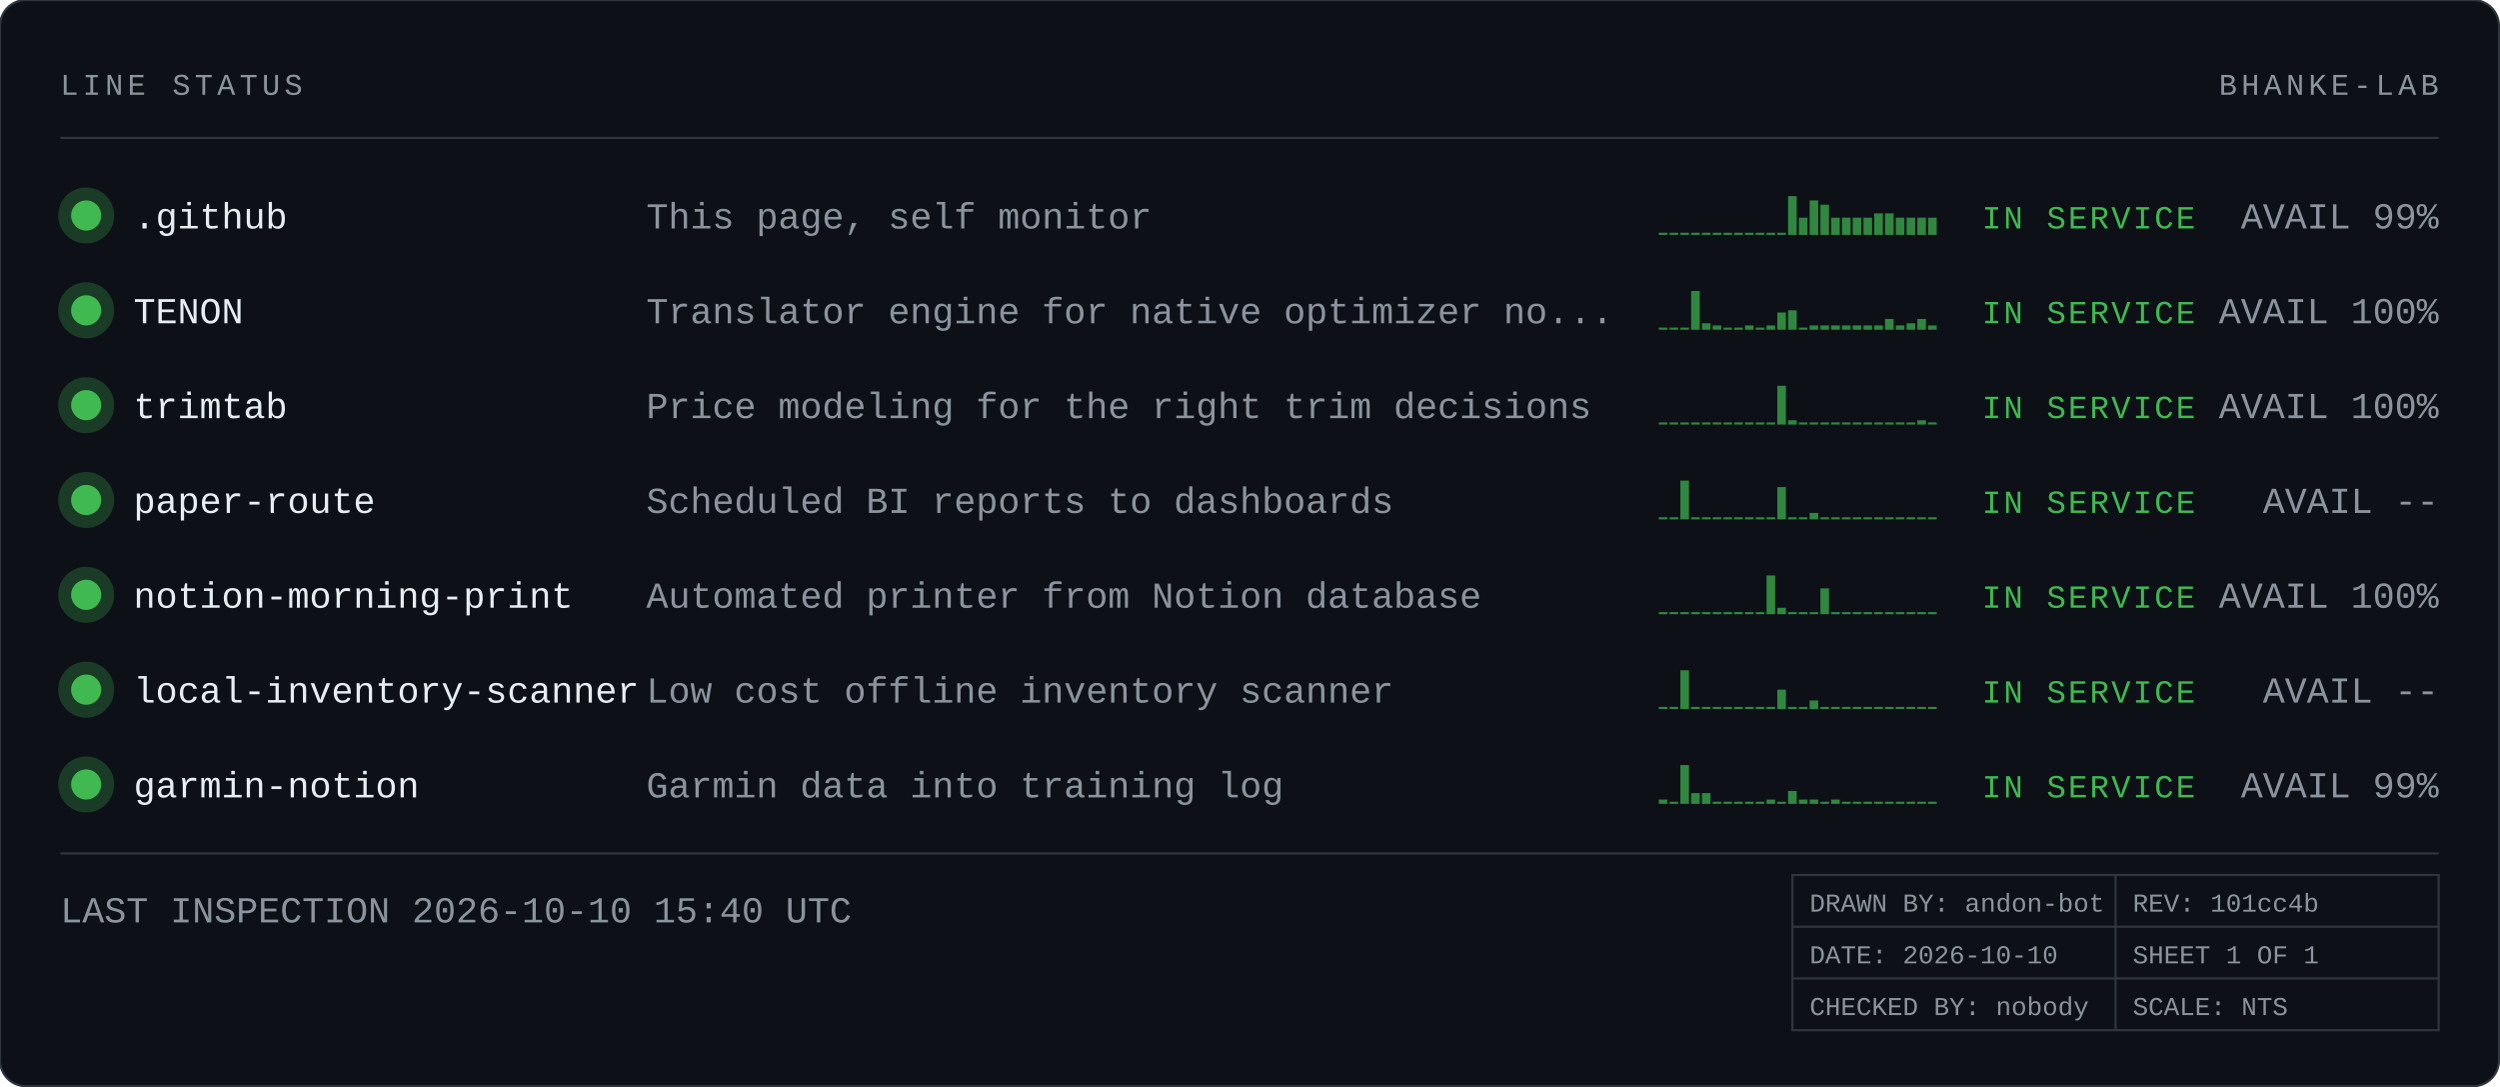
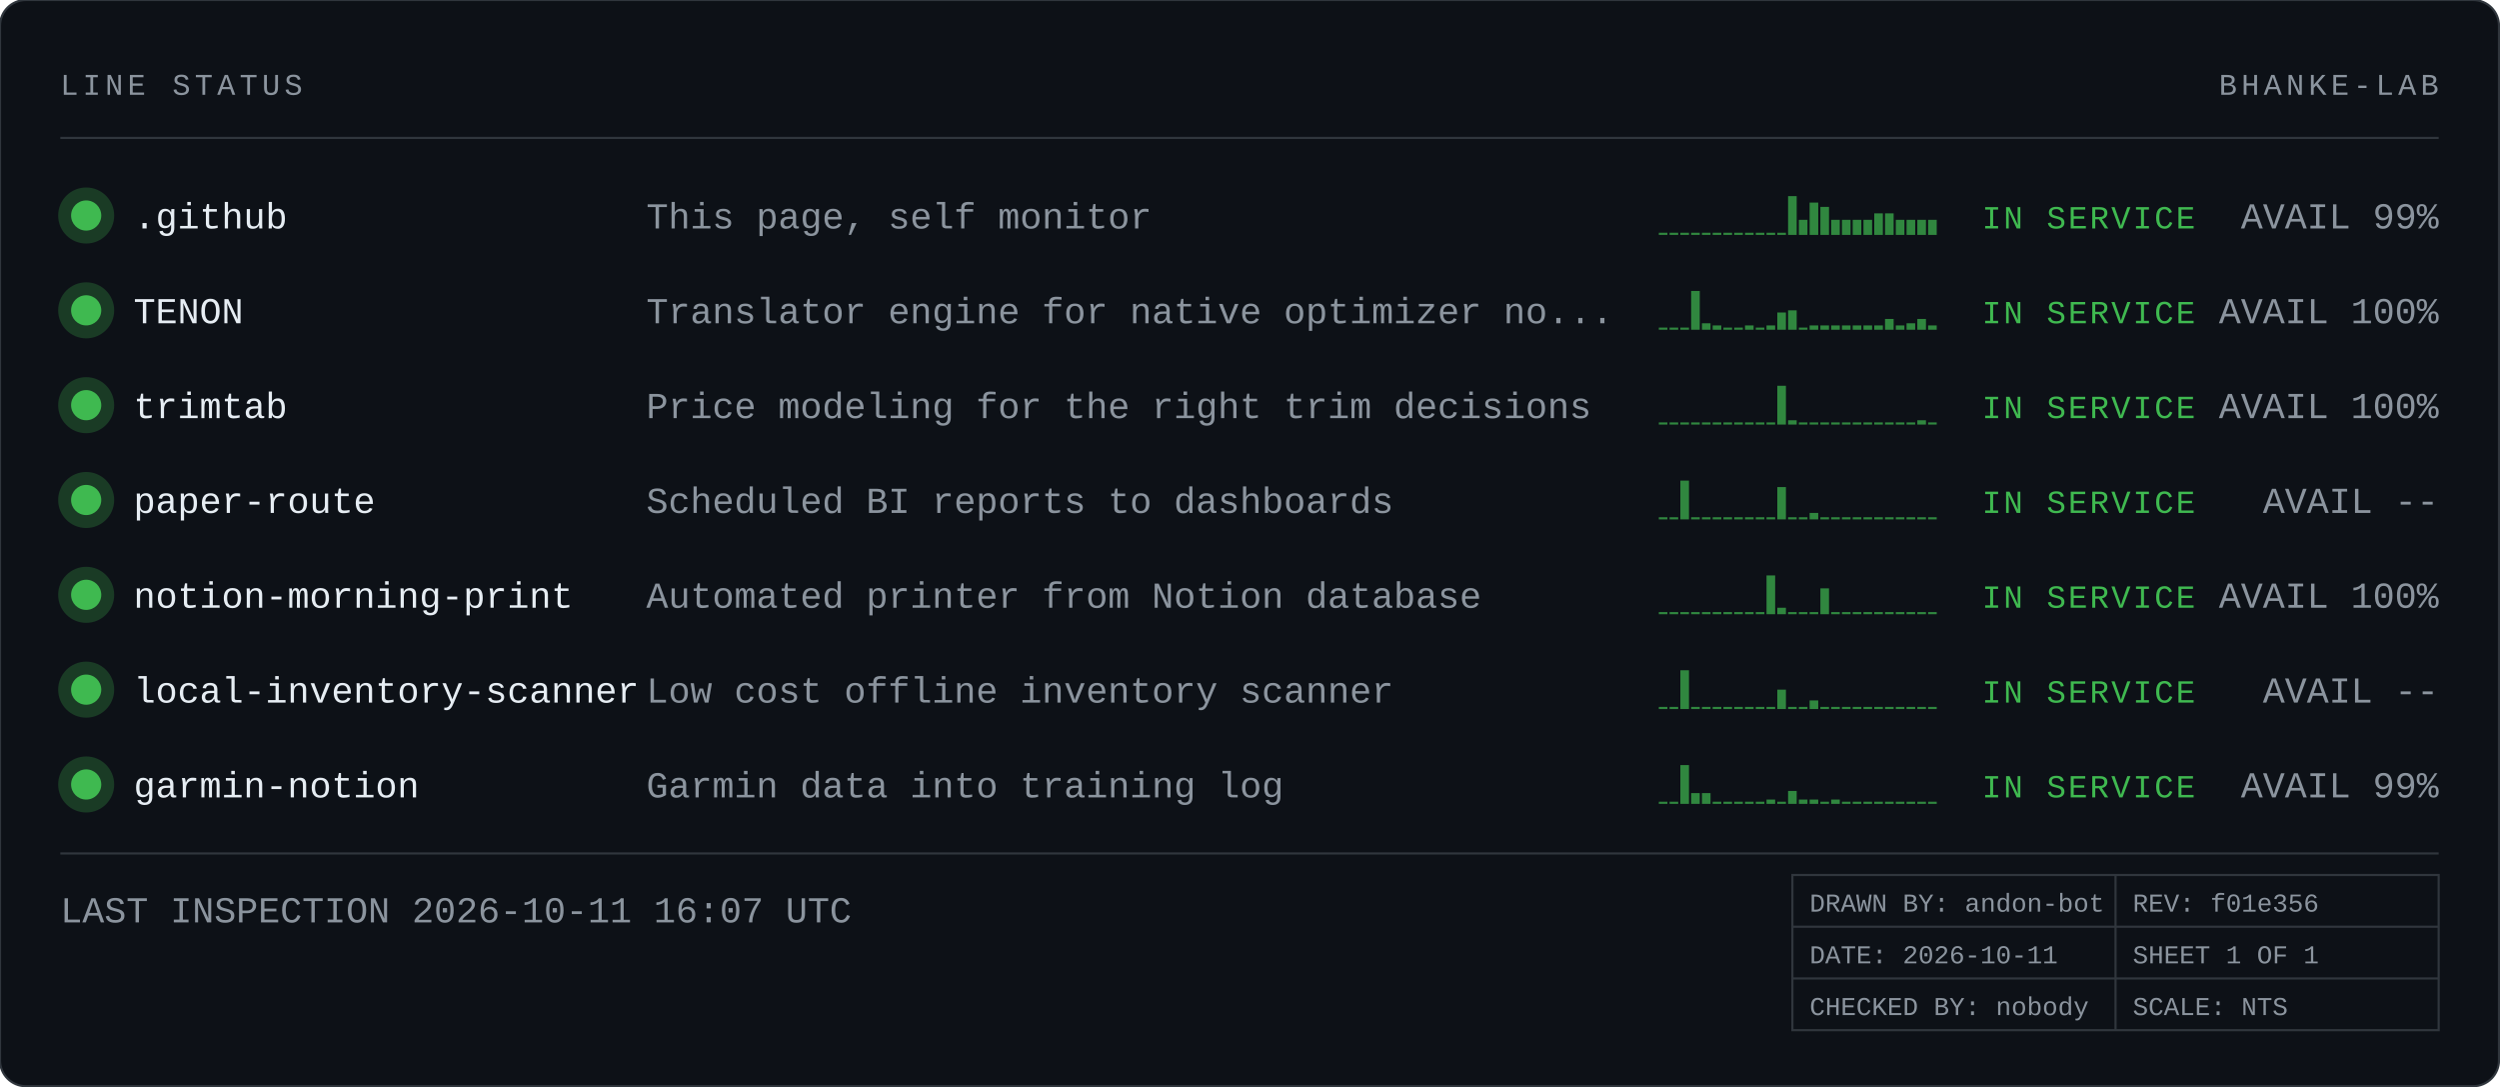
<svg xmlns="http://www.w3.org/2000/svg" width="1160" height="504" viewBox="0 0 1160 504" role="img" aria-label="Andon board">
  <style>
text { font-family: Consolas, 'Courier New', monospace; font-size: 17px; }
.hd { fill: #8b949e; font-size: 14px; letter-spacing: 2px; }
.name { fill: #e6edf3; }
.dim { fill: #8b949e; }
.st { font-size: 15px; letter-spacing: 1px; }
.tb { fill: #8b949e; font-size: 12px; }
</style>
  <rect x="0" y="0" width="1160" height="504" rx="12" fill="#0d1117" stroke="#30363d" />
  <text x="28" y="44" class="hd">LINE STATUS</text>
  <text x="1132" y="44" class="hd" text-anchor="end">BHANKE-LAB</text>
  <line x1="28" y1="64" x2="1132" y2="64" stroke="#30363d" />
  <circle cx="40" cy="100" r="13" fill="#3fb950" opacity="0.25" />
  <circle cx="40" cy="100" r="7" fill="#3fb950" />
  <text x="62" y="106" class="name">.github</text>
  <text x="300" y="106" class="dim">This page, self monitor</text>
  <rect x="770" y="108" width="4" height="1" fill="#3fb950" opacity="0.7" />
  <rect x="775" y="108" width="4" height="1" fill="#3fb950" opacity="0.7" />
  <rect x="780" y="108" width="4" height="1" fill="#3fb950" opacity="0.7" />
  <rect x="785" y="108" width="4" height="1" fill="#3fb950" opacity="0.7" />
  <rect x="790" y="108" width="4" height="1" fill="#3fb950" opacity="0.7" />
  <rect x="795" y="108" width="4" height="1" fill="#3fb950" opacity="0.7" />
  <rect x="800" y="108" width="4" height="1" fill="#3fb950" opacity="0.7" />
  <rect x="805" y="108" width="4" height="1" fill="#3fb950" opacity="0.7" />
  <rect x="810" y="108" width="4" height="1" fill="#3fb950" opacity="0.7" />
  <rect x="815" y="108" width="4" height="1" fill="#3fb950" opacity="0.7" />
  <rect x="820" y="108" width="4" height="1" fill="#3fb950" opacity="0.7" />
  <rect x="825" y="108" width="4" height="1" fill="#3fb950" opacity="0.7" />
  <rect x="830" y="91" width="4" height="18" fill="#3fb950" opacity="0.7" />
-   <rect x="835" y="101" width="4" height="8" fill="#3fb950" opacity="0.7" />
-   <rect x="840" y="93" width="4" height="16" fill="#3fb950" opacity="0.7" />
-   <rect x="845" y="95" width="4" height="14" fill="#3fb950" opacity="0.7" />
-   <rect x="850" y="101" width="4" height="8" fill="#3fb950" opacity="0.7" />
-   <rect x="855" y="101" width="4" height="8" fill="#3fb950" opacity="0.7" />
-   <rect x="860" y="101" width="4" height="8" fill="#3fb950" opacity="0.7" />
-   <rect x="865" y="101" width="4" height="8" fill="#3fb950" opacity="0.7" />
+   <rect x="835" y="102" width="4" height="7" fill="#3fb950" opacity="0.7" />
+   <rect x="840" y="94" width="4" height="15" fill="#3fb950" opacity="0.7" />
+   <rect x="845" y="96" width="4" height="13" fill="#3fb950" opacity="0.7" />
+   <rect x="850" y="102" width="4" height="7" fill="#3fb950" opacity="0.7" />
+   <rect x="855" y="102" width="4" height="7" fill="#3fb950" opacity="0.7" />
+   <rect x="860" y="102" width="4" height="7" fill="#3fb950" opacity="0.7" />
+   <rect x="865" y="102" width="4" height="7" fill="#3fb950" opacity="0.7" />
  <rect x="870" y="99" width="4" height="10" fill="#3fb950" opacity="0.7" />
  <rect x="875" y="99" width="4" height="10" fill="#3fb950" opacity="0.7" />
-   <rect x="880" y="101" width="4" height="8" fill="#3fb950" opacity="0.7" />
-   <rect x="885" y="101" width="4" height="8" fill="#3fb950" opacity="0.7" />
-   <rect x="890" y="101" width="4" height="8" fill="#3fb950" opacity="0.7" />
-   <rect x="895" y="101" width="4" height="8" fill="#3fb950" opacity="0.7" />
+   <rect x="880" y="102" width="4" height="7" fill="#3fb950" opacity="0.7" />
+   <rect x="885" y="102" width="4" height="7" fill="#3fb950" opacity="0.7" />
+   <rect x="890" y="102" width="4" height="7" fill="#3fb950" opacity="0.7" />
+   <rect x="895" y="102" width="4" height="7" fill="#3fb950" opacity="0.7" />
  <text x="920" y="106" class="st" fill="#3fb950">IN SERVICE</text>
  <text x="1132" y="106" class="dim" text-anchor="end">AVAIL 99%</text>
  <circle cx="40" cy="144" r="13" fill="#3fb950" opacity="0.25" />
  <circle cx="40" cy="144" r="7" fill="#3fb950" />
  <text x="62" y="150" class="name">TENON</text>
  <text x="300" y="150" class="dim">Translator engine for native optimizer no...</text>
  <rect x="770" y="152" width="4" height="1" fill="#3fb950" opacity="0.7" />
  <rect x="775" y="152" width="4" height="1" fill="#3fb950" opacity="0.7" />
  <rect x="780" y="152" width="4" height="1" fill="#3fb950" opacity="0.7" />
  <rect x="785" y="135" width="4" height="18" fill="#3fb950" opacity="0.7" />
  <rect x="790" y="150" width="4" height="3" fill="#3fb950" opacity="0.7" />
  <rect x="795" y="151" width="4" height="2" fill="#3fb950" opacity="0.7" />
  <rect x="800" y="152" width="4" height="1" fill="#3fb950" opacity="0.7" />
  <rect x="805" y="152" width="4" height="1" fill="#3fb950" opacity="0.7" />
  <rect x="810" y="151" width="4" height="2" fill="#3fb950" opacity="0.7" />
  <rect x="815" y="152" width="4" height="1" fill="#3fb950" opacity="0.7" />
  <rect x="820" y="151" width="4" height="2" fill="#3fb950" opacity="0.7" />
  <rect x="825" y="145" width="4" height="8" fill="#3fb950" opacity="0.7" />
  <rect x="830" y="144" width="4" height="9" fill="#3fb950" opacity="0.7" />
  <rect x="835" y="152" width="4" height="1" fill="#3fb950" opacity="0.7" />
  <rect x="840" y="151" width="4" height="2" fill="#3fb950" opacity="0.7" />
  <rect x="845" y="151" width="4" height="2" fill="#3fb950" opacity="0.7" />
  <rect x="850" y="151" width="4" height="2" fill="#3fb950" opacity="0.7" />
  <rect x="855" y="151" width="4" height="2" fill="#3fb950" opacity="0.7" />
  <rect x="860" y="151" width="4" height="2" fill="#3fb950" opacity="0.7" />
  <rect x="865" y="151" width="4" height="2" fill="#3fb950" opacity="0.7" />
  <rect x="870" y="151" width="4" height="2" fill="#3fb950" opacity="0.7" />
  <rect x="875" y="148" width="4" height="5" fill="#3fb950" opacity="0.7" />
  <rect x="880" y="151" width="4" height="2" fill="#3fb950" opacity="0.7" />
  <rect x="885" y="150" width="4" height="3" fill="#3fb950" opacity="0.7" />
  <rect x="890" y="148" width="4" height="5" fill="#3fb950" opacity="0.7" />
  <rect x="895" y="151" width="4" height="2" fill="#3fb950" opacity="0.7" />
  <text x="920" y="150" class="st" fill="#3fb950">IN SERVICE</text>
  <text x="1132" y="150" class="dim" text-anchor="end">AVAIL 100%</text>
  <circle cx="40" cy="188" r="13" fill="#3fb950" opacity="0.25" />
  <circle cx="40" cy="188" r="7" fill="#3fb950" />
  <text x="62" y="194" class="name">trimtab</text>
  <text x="300" y="194" class="dim">Price modeling for the right trim decisions</text>
  <rect x="770" y="196" width="4" height="1" fill="#3fb950" opacity="0.7" />
  <rect x="775" y="196" width="4" height="1" fill="#3fb950" opacity="0.7" />
  <rect x="780" y="196" width="4" height="1" fill="#3fb950" opacity="0.7" />
  <rect x="785" y="196" width="4" height="1" fill="#3fb950" opacity="0.7" />
  <rect x="790" y="196" width="4" height="1" fill="#3fb950" opacity="0.7" />
  <rect x="795" y="196" width="4" height="1" fill="#3fb950" opacity="0.7" />
  <rect x="800" y="196" width="4" height="1" fill="#3fb950" opacity="0.7" />
  <rect x="805" y="196" width="4" height="1" fill="#3fb950" opacity="0.7" />
  <rect x="810" y="196" width="4" height="1" fill="#3fb950" opacity="0.7" />
  <rect x="815" y="196" width="4" height="1" fill="#3fb950" opacity="0.7" />
  <rect x="820" y="196" width="4" height="1" fill="#3fb950" opacity="0.7" />
  <rect x="825" y="179" width="4" height="18" fill="#3fb950" opacity="0.7" />
  <rect x="830" y="195" width="4" height="2" fill="#3fb950" opacity="0.7" />
  <rect x="835" y="196" width="4" height="1" fill="#3fb950" opacity="0.7" />
  <rect x="840" y="196" width="4" height="1" fill="#3fb950" opacity="0.7" />
  <rect x="845" y="196" width="4" height="1" fill="#3fb950" opacity="0.7" />
  <rect x="850" y="196" width="4" height="1" fill="#3fb950" opacity="0.7" />
  <rect x="855" y="196" width="4" height="1" fill="#3fb950" opacity="0.7" />
  <rect x="860" y="196" width="4" height="1" fill="#3fb950" opacity="0.7" />
  <rect x="865" y="196" width="4" height="1" fill="#3fb950" opacity="0.7" />
  <rect x="870" y="196" width="4" height="1" fill="#3fb950" opacity="0.7" />
  <rect x="875" y="196" width="4" height="1" fill="#3fb950" opacity="0.7" />
  <rect x="880" y="196" width="4" height="1" fill="#3fb950" opacity="0.7" />
  <rect x="885" y="196" width="4" height="1" fill="#3fb950" opacity="0.7" />
  <rect x="890" y="195" width="4" height="2" fill="#3fb950" opacity="0.7" />
  <rect x="895" y="196" width="4" height="1" fill="#3fb950" opacity="0.7" />
  <text x="920" y="194" class="st" fill="#3fb950">IN SERVICE</text>
  <text x="1132" y="194" class="dim" text-anchor="end">AVAIL 100%</text>
  <circle cx="40" cy="232" r="13" fill="#3fb950" opacity="0.25" />
  <circle cx="40" cy="232" r="7" fill="#3fb950" />
  <text x="62" y="238" class="name">paper-route</text>
  <text x="300" y="238" class="dim">Scheduled BI reports to dashboards</text>
  <rect x="770" y="240" width="4" height="1" fill="#3fb950" opacity="0.7" />
  <rect x="775" y="240" width="4" height="1" fill="#3fb950" opacity="0.7" />
  <rect x="780" y="223" width="4" height="18" fill="#3fb950" opacity="0.7" />
  <rect x="785" y="240" width="4" height="1" fill="#3fb950" opacity="0.7" />
  <rect x="790" y="240" width="4" height="1" fill="#3fb950" opacity="0.7" />
  <rect x="795" y="240" width="4" height="1" fill="#3fb950" opacity="0.7" />
  <rect x="800" y="240" width="4" height="1" fill="#3fb950" opacity="0.7" />
  <rect x="805" y="240" width="4" height="1" fill="#3fb950" opacity="0.7" />
  <rect x="810" y="240" width="4" height="1" fill="#3fb950" opacity="0.7" />
  <rect x="815" y="240" width="4" height="1" fill="#3fb950" opacity="0.7" />
  <rect x="820" y="240" width="4" height="1" fill="#3fb950" opacity="0.7" />
  <rect x="825" y="226" width="4" height="15" fill="#3fb950" opacity="0.7" />
  <rect x="830" y="240" width="4" height="1" fill="#3fb950" opacity="0.7" />
  <rect x="835" y="240" width="4" height="1" fill="#3fb950" opacity="0.7" />
  <rect x="840" y="238" width="4" height="3" fill="#3fb950" opacity="0.7" />
  <rect x="845" y="240" width="4" height="1" fill="#3fb950" opacity="0.7" />
  <rect x="850" y="240" width="4" height="1" fill="#3fb950" opacity="0.7" />
  <rect x="855" y="240" width="4" height="1" fill="#3fb950" opacity="0.7" />
  <rect x="860" y="240" width="4" height="1" fill="#3fb950" opacity="0.7" />
  <rect x="865" y="240" width="4" height="1" fill="#3fb950" opacity="0.7" />
  <rect x="870" y="240" width="4" height="1" fill="#3fb950" opacity="0.7" />
  <rect x="875" y="240" width="4" height="1" fill="#3fb950" opacity="0.7" />
  <rect x="880" y="240" width="4" height="1" fill="#3fb950" opacity="0.7" />
  <rect x="885" y="240" width="4" height="1" fill="#3fb950" opacity="0.7" />
  <rect x="890" y="240" width="4" height="1" fill="#3fb950" opacity="0.7" />
  <rect x="895" y="240" width="4" height="1" fill="#3fb950" opacity="0.7" />
  <text x="920" y="238" class="st" fill="#3fb950">IN SERVICE</text>
  <text x="1132" y="238" class="dim" text-anchor="end">AVAIL --</text>
  <circle cx="40" cy="276" r="13" fill="#3fb950" opacity="0.25" />
  <circle cx="40" cy="276" r="7" fill="#3fb950" />
  <text x="62" y="282" class="name">notion-morning-print</text>
  <text x="300" y="282" class="dim">Automated printer from Notion database</text>
  <rect x="770" y="284" width="4" height="1" fill="#3fb950" opacity="0.7" />
  <rect x="775" y="284" width="4" height="1" fill="#3fb950" opacity="0.7" />
  <rect x="780" y="284" width="4" height="1" fill="#3fb950" opacity="0.7" />
  <rect x="785" y="284" width="4" height="1" fill="#3fb950" opacity="0.7" />
  <rect x="790" y="284" width="4" height="1" fill="#3fb950" opacity="0.7" />
  <rect x="795" y="284" width="4" height="1" fill="#3fb950" opacity="0.7" />
  <rect x="800" y="284" width="4" height="1" fill="#3fb950" opacity="0.7" />
  <rect x="805" y="284" width="4" height="1" fill="#3fb950" opacity="0.7" />
  <rect x="810" y="284" width="4" height="1" fill="#3fb950" opacity="0.7" />
  <rect x="815" y="284" width="4" height="1" fill="#3fb950" opacity="0.7" />
  <rect x="820" y="267" width="4" height="18" fill="#3fb950" opacity="0.7" />
  <rect x="825" y="282" width="4" height="3" fill="#3fb950" opacity="0.7" />
  <rect x="830" y="284" width="4" height="1" fill="#3fb950" opacity="0.7" />
  <rect x="835" y="284" width="4" height="1" fill="#3fb950" opacity="0.7" />
  <rect x="840" y="284" width="4" height="1" fill="#3fb950" opacity="0.7" />
  <rect x="845" y="273" width="4" height="12" fill="#3fb950" opacity="0.7" />
  <rect x="850" y="284" width="4" height="1" fill="#3fb950" opacity="0.7" />
  <rect x="855" y="284" width="4" height="1" fill="#3fb950" opacity="0.7" />
  <rect x="860" y="284" width="4" height="1" fill="#3fb950" opacity="0.7" />
  <rect x="865" y="284" width="4" height="1" fill="#3fb950" opacity="0.7" />
  <rect x="870" y="284" width="4" height="1" fill="#3fb950" opacity="0.7" />
  <rect x="875" y="284" width="4" height="1" fill="#3fb950" opacity="0.7" />
  <rect x="880" y="284" width="4" height="1" fill="#3fb950" opacity="0.7" />
  <rect x="885" y="284" width="4" height="1" fill="#3fb950" opacity="0.7" />
  <rect x="890" y="284" width="4" height="1" fill="#3fb950" opacity="0.7" />
  <rect x="895" y="284" width="4" height="1" fill="#3fb950" opacity="0.7" />
  <text x="920" y="282" class="st" fill="#3fb950">IN SERVICE</text>
  <text x="1132" y="282" class="dim" text-anchor="end">AVAIL 100%</text>
  <circle cx="40" cy="320" r="13" fill="#3fb950" opacity="0.25" />
  <circle cx="40" cy="320" r="7" fill="#3fb950" />
  <text x="62" y="326" class="name">local-inventory-scanner</text>
  <text x="300" y="326" class="dim">Low cost offline inventory scanner</text>
  <rect x="770" y="328" width="4" height="1" fill="#3fb950" opacity="0.7" />
  <rect x="775" y="328" width="4" height="1" fill="#3fb950" opacity="0.7" />
  <rect x="780" y="311" width="4" height="18" fill="#3fb950" opacity="0.7" />
  <rect x="785" y="328" width="4" height="1" fill="#3fb950" opacity="0.7" />
  <rect x="790" y="328" width="4" height="1" fill="#3fb950" opacity="0.7" />
  <rect x="795" y="328" width="4" height="1" fill="#3fb950" opacity="0.7" />
  <rect x="800" y="328" width="4" height="1" fill="#3fb950" opacity="0.7" />
  <rect x="805" y="328" width="4" height="1" fill="#3fb950" opacity="0.7" />
  <rect x="810" y="328" width="4" height="1" fill="#3fb950" opacity="0.7" />
  <rect x="815" y="328" width="4" height="1" fill="#3fb950" opacity="0.7" />
  <rect x="820" y="328" width="4" height="1" fill="#3fb950" opacity="0.7" />
  <rect x="825" y="320" width="4" height="9" fill="#3fb950" opacity="0.7" />
  <rect x="830" y="328" width="4" height="1" fill="#3fb950" opacity="0.7" />
  <rect x="835" y="328" width="4" height="1" fill="#3fb950" opacity="0.7" />
  <rect x="840" y="325" width="4" height="4" fill="#3fb950" opacity="0.7" />
  <rect x="845" y="328" width="4" height="1" fill="#3fb950" opacity="0.7" />
  <rect x="850" y="328" width="4" height="1" fill="#3fb950" opacity="0.7" />
  <rect x="855" y="328" width="4" height="1" fill="#3fb950" opacity="0.7" />
  <rect x="860" y="328" width="4" height="1" fill="#3fb950" opacity="0.7" />
  <rect x="865" y="328" width="4" height="1" fill="#3fb950" opacity="0.7" />
  <rect x="870" y="328" width="4" height="1" fill="#3fb950" opacity="0.7" />
  <rect x="875" y="328" width="4" height="1" fill="#3fb950" opacity="0.7" />
  <rect x="880" y="328" width="4" height="1" fill="#3fb950" opacity="0.7" />
  <rect x="885" y="328" width="4" height="1" fill="#3fb950" opacity="0.7" />
  <rect x="890" y="328" width="4" height="1" fill="#3fb950" opacity="0.7" />
  <rect x="895" y="328" width="4" height="1" fill="#3fb950" opacity="0.7" />
  <text x="920" y="326" class="st" fill="#3fb950">IN SERVICE</text>
  <text x="1132" y="326" class="dim" text-anchor="end">AVAIL --</text>
  <circle cx="40" cy="364" r="13" fill="#3fb950" opacity="0.25" />
  <circle cx="40" cy="364" r="7" fill="#3fb950" />
  <text x="62" y="370" class="name">garmin-notion</text>
  <text x="300" y="370" class="dim">Garmin data into training log</text>
-   <rect x="770" y="371" width="4" height="2" fill="#3fb950" opacity="0.7" />
+   <rect x="770" y="372" width="4" height="1" fill="#3fb950" opacity="0.7" />
  <rect x="775" y="372" width="4" height="1" fill="#3fb950" opacity="0.7" />
  <rect x="780" y="355" width="4" height="18" fill="#3fb950" opacity="0.7" />
  <rect x="785" y="368" width="4" height="5" fill="#3fb950" opacity="0.7" />
  <rect x="790" y="368" width="4" height="5" fill="#3fb950" opacity="0.7" />
  <rect x="795" y="372" width="4" height="1" fill="#3fb950" opacity="0.7" />
  <rect x="800" y="372" width="4" height="1" fill="#3fb950" opacity="0.7" />
  <rect x="805" y="372" width="4" height="1" fill="#3fb950" opacity="0.7" />
  <rect x="810" y="372" width="4" height="1" fill="#3fb950" opacity="0.7" />
  <rect x="815" y="372" width="4" height="1" fill="#3fb950" opacity="0.7" />
  <rect x="820" y="371" width="4" height="2" fill="#3fb950" opacity="0.7" />
  <rect x="825" y="372" width="4" height="1" fill="#3fb950" opacity="0.7" />
  <rect x="830" y="367" width="4" height="6" fill="#3fb950" opacity="0.7" />
  <rect x="835" y="371" width="4" height="2" fill="#3fb950" opacity="0.7" />
  <rect x="840" y="371" width="4" height="2" fill="#3fb950" opacity="0.7" />
  <rect x="845" y="372" width="4" height="1" fill="#3fb950" opacity="0.7" />
  <rect x="850" y="371" width="4" height="2" fill="#3fb950" opacity="0.7" />
  <rect x="855" y="372" width="4" height="1" fill="#3fb950" opacity="0.7" />
  <rect x="860" y="372" width="4" height="1" fill="#3fb950" opacity="0.7" />
  <rect x="865" y="372" width="4" height="1" fill="#3fb950" opacity="0.7" />
  <rect x="870" y="372" width="4" height="1" fill="#3fb950" opacity="0.7" />
  <rect x="875" y="372" width="4" height="1" fill="#3fb950" opacity="0.7" />
  <rect x="880" y="372" width="4" height="1" fill="#3fb950" opacity="0.7" />
  <rect x="885" y="372" width="4" height="1" fill="#3fb950" opacity="0.7" />
  <rect x="890" y="372" width="4" height="1" fill="#3fb950" opacity="0.7" />
  <rect x="895" y="372" width="4" height="1" fill="#3fb950" opacity="0.7" />
  <text x="920" y="370" class="st" fill="#3fb950">IN SERVICE</text>
  <text x="1132" y="370" class="dim" text-anchor="end">AVAIL 99%</text>
  <line x1="28" y1="396" x2="1132" y2="396" stroke="#30363d" />
-   <text x="28" y="428" class="dim">LAST INSPECTION 2026-10-10 15:40 UTC</text>
+   <text x="28" y="428" class="dim">LAST INSPECTION 2026-10-11 16:07 UTC</text>
  <rect x="832" y="406" width="300" height="72" fill="none" stroke="#30363d" />
  <line x1="832" y1="430" x2="1132" y2="430" stroke="#30363d" />
  <line x1="832" y1="454" x2="1132" y2="454" stroke="#30363d" />
  <line x1="982" y1="406" x2="982" y2="478" stroke="#30363d" />
  <text x="840" y="423" class="tb">DRAWN BY: andon-bot</text>
-   <text x="990" y="423" class="tb">REV: 101cc4b</text>
-   <text x="840" y="447" class="tb">DATE: 2026-10-10</text>
+   <text x="990" y="423" class="tb">REV: f01e356</text>
+   <text x="840" y="447" class="tb">DATE: 2026-10-11</text>
  <text x="990" y="447" class="tb">SHEET 1 OF 1</text>
  <text x="840" y="471" class="tb">CHECKED BY: nobody</text>
  <text x="990" y="471" class="tb">SCALE: NTS</text>
</svg>
